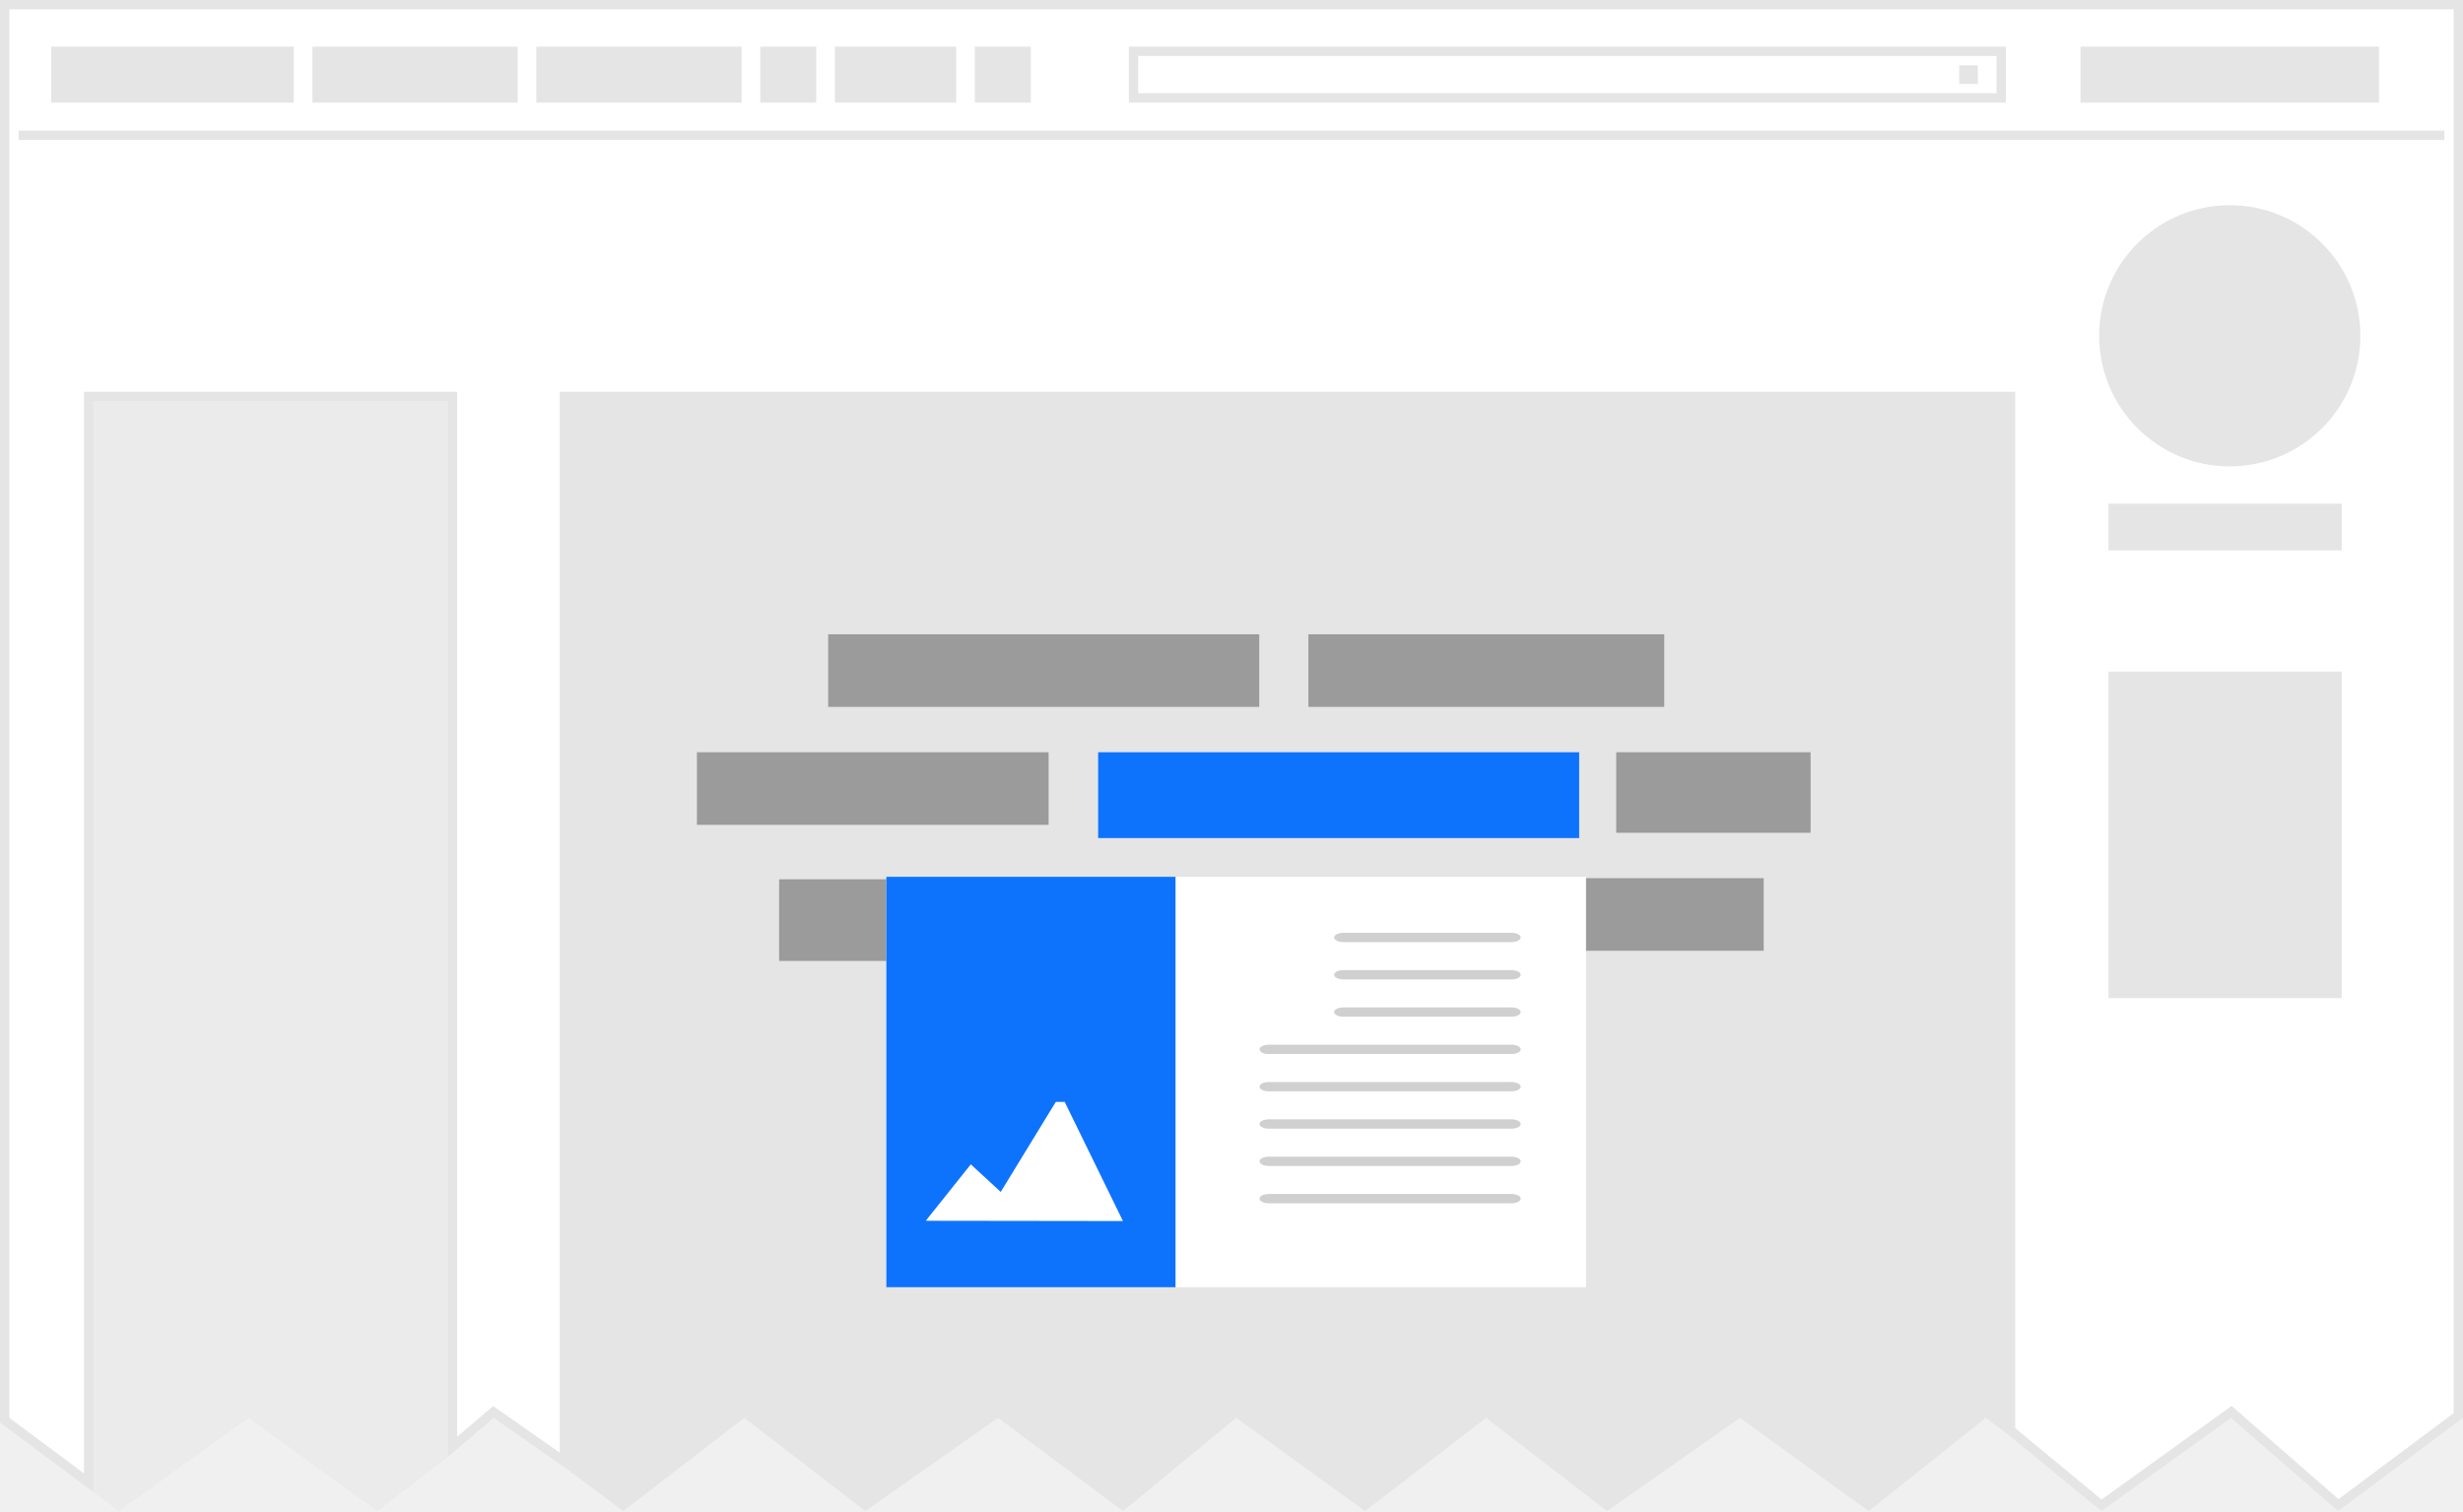
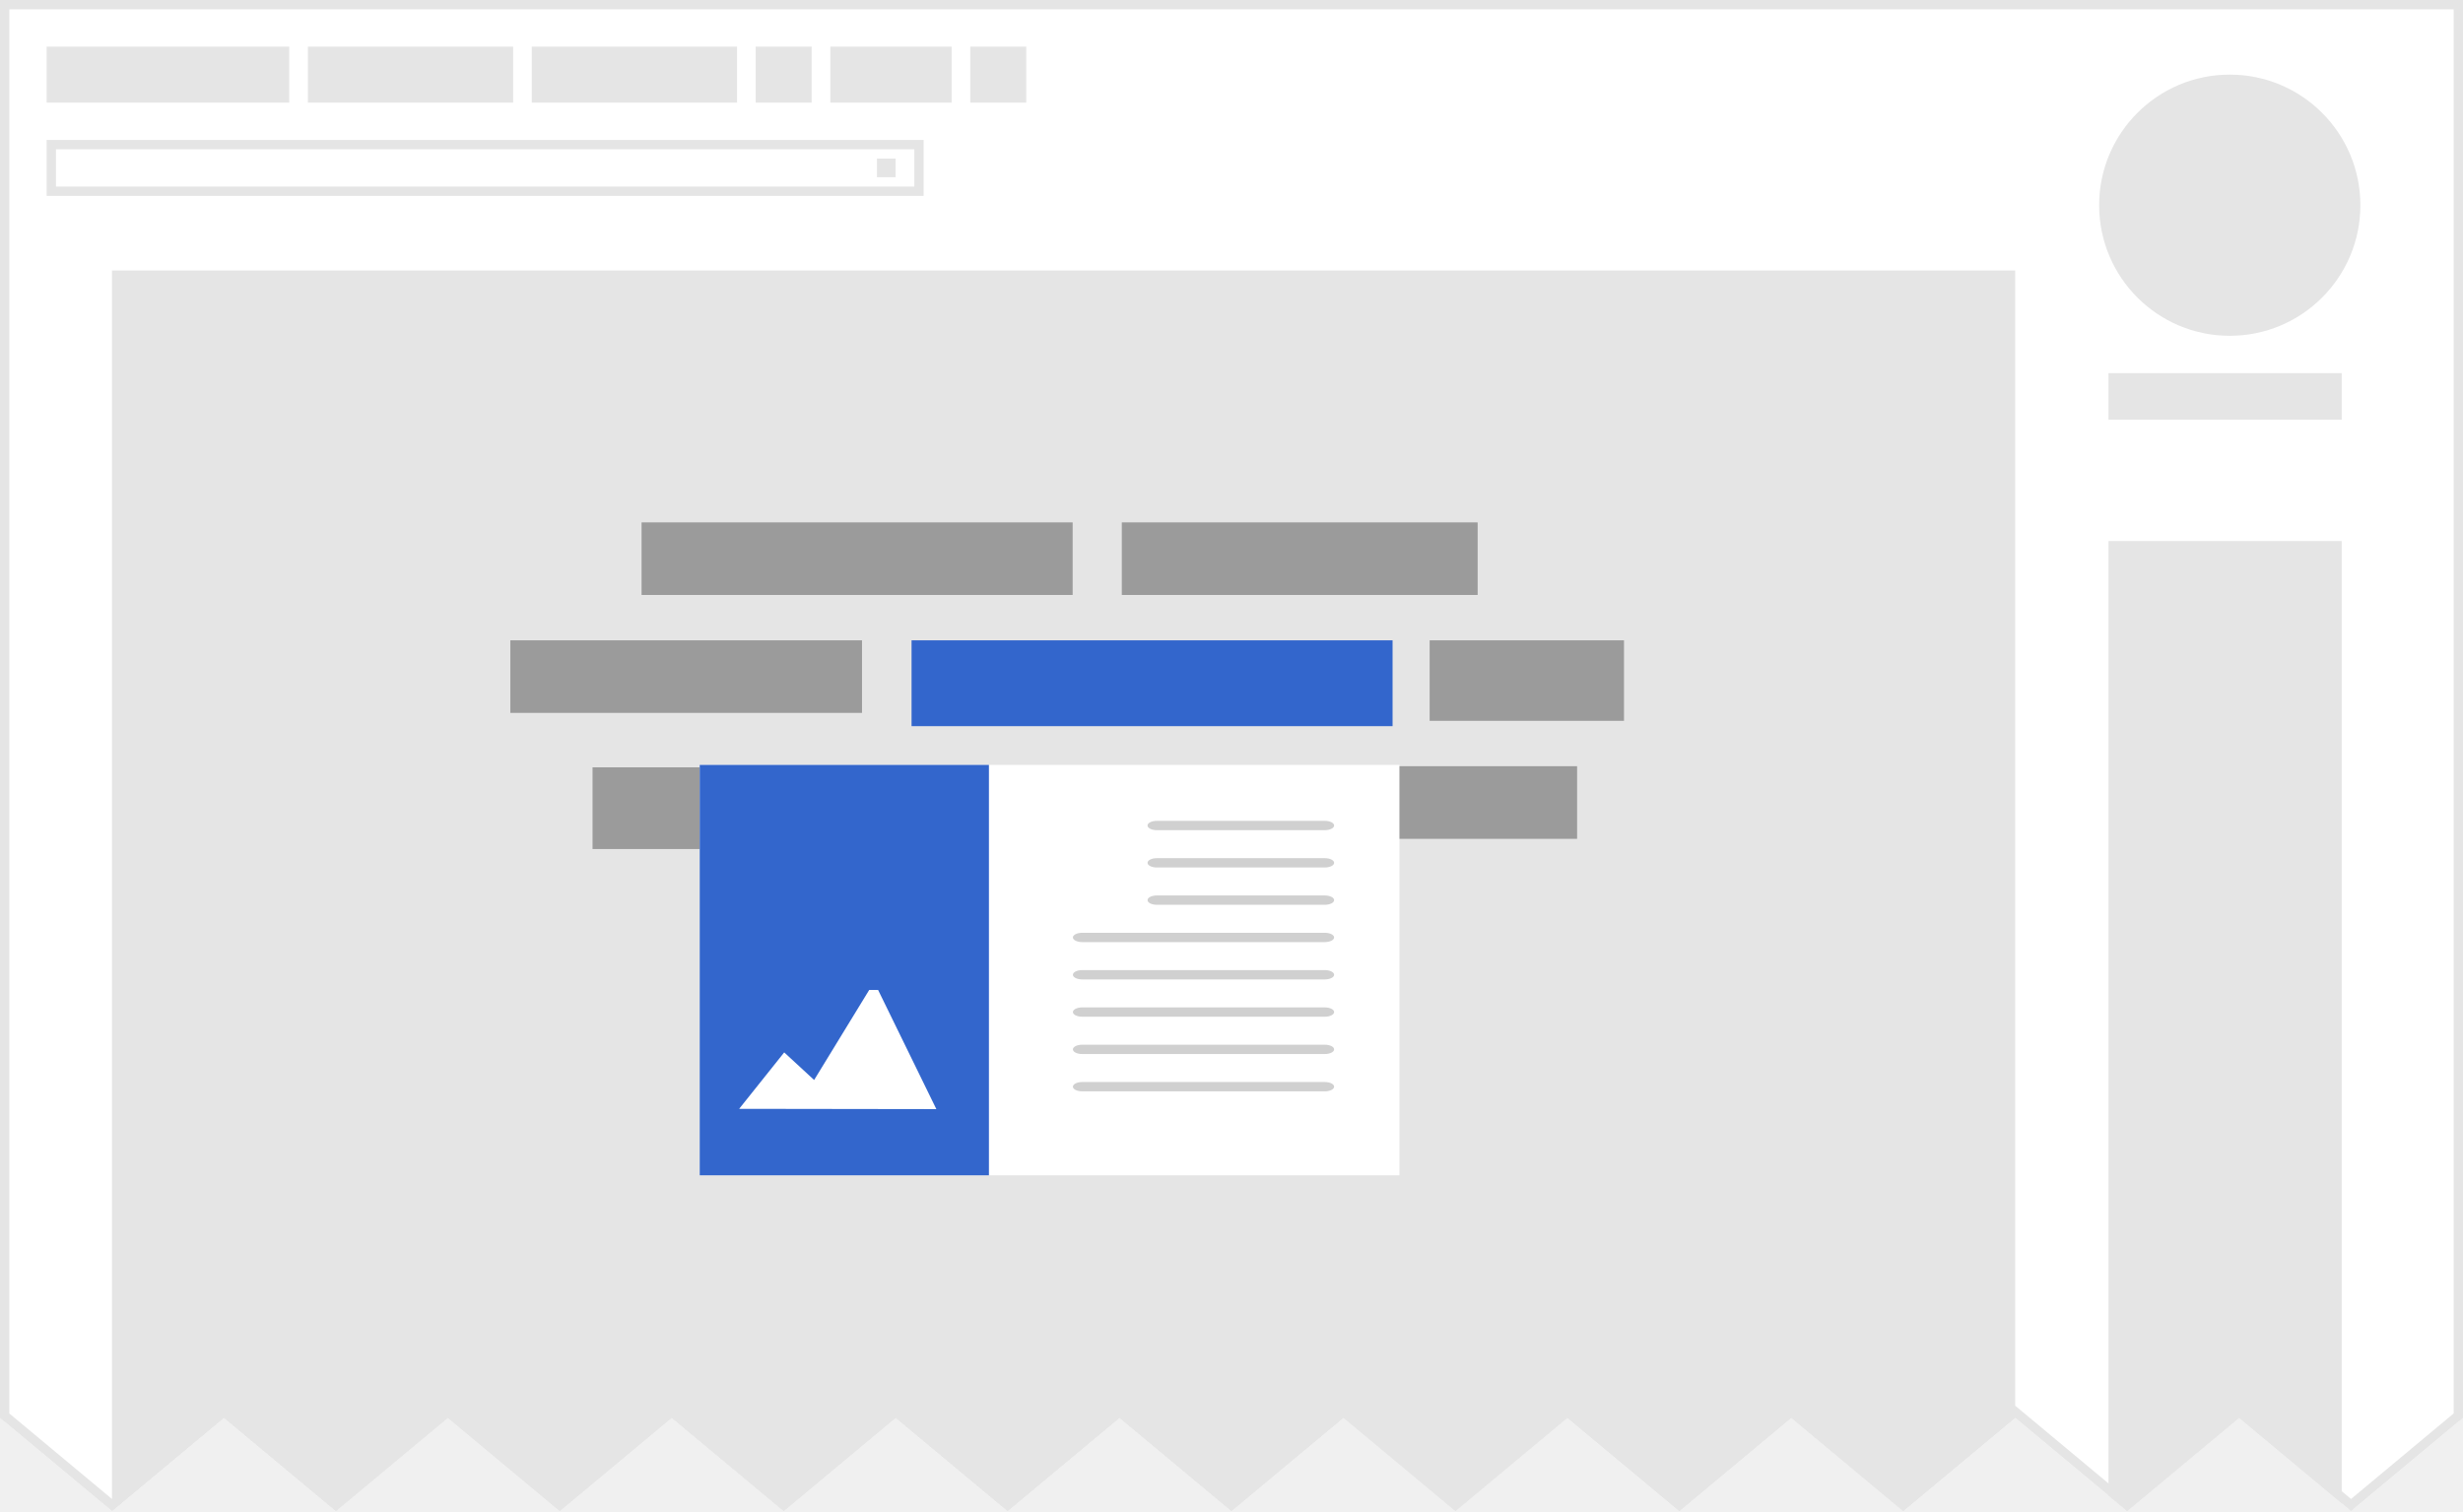
- <svg xmlns="http://www.w3.org/2000/svg" width="264" height="162">
-   <g>
-     <g fill="#e5e5e5">
-       <path d="M239.167 151.362l11.467 9.995 12.866-9.608v-151.249h-263v151.749l9 6.705v-116.454h39v112.6l4.393-3.731 7.607 5.33v-114.199h155v110.849l9.751 8.031 13.916-10.018z" fill="#fff" />
-       <path d="M1 1v150.998l8 5.96v-115.958h40v112.019l3.274-2.779.589-.499.633.44 6.504 4.557v-113.738h156v111.099l9.257 7.661 13.295-9.569.644-.465.598.521 10.864 9.47 12.342-9.218v-150.499h-262zm-1-1h264v152l-13.391 10-11.473-10-13.891 10-10.245-8.4v-110.6h-154v114.66l-8.078-5.66-4.922 4.18v-113.18h-38v116.95l-10-7.45v-152.5zm61 43h154v110.6l-2.145-1.6-12.555 10-13.809-10-14.229 10-12.972-10-12.973 10-13.811-10-12.136 10-13.391-10-14.229 10-12.972-10-12.974 10-5.804-4.34v-114.66z" />
-       <path d="M10 43h38v113.18l-7.551 5.82-13.811-10-13.891 10-2.747-2.05v-116.95z" opacity=".5" />
-       <path d="M262 14.5h-260" stroke="#e5e5e5" />
-       <path d="M31.49 5h-26v6h26v-6zm24 0h-22v6h22zm66.51 1v4h92v-4h-92zm-1-1h94v6h-94v-6zm-41.51 0h-22v6h22zm23 0h-13v6h13zm-15 0h-6v6h6zm23 0h-6v6h6zm144.51 0h-32v6h32zm-43 2h-2v2h2zm41 29c0-7.732-6.268-14-14-14s-14 6.268-14 14 6.268 14 14 14 14-6.268 14-14zm-27 71v-35h25v35h-25zm0-48v-5h25v5h-25z" />
+ <svg xmlns="http://www.w3.org/2000/svg" width="264" height="162" viewBox="0 0 264 162" id="svg2">
+   <defs id="defs78">
+     <clipPath id="jagged-edge">
+       <path id="path4183" d="M0 0v152l12 10 12-10 12 10 12-10 12 10 12-10 12 10 12-10 12 10 12-10 12 10 12-10 12 10 12-10 12 10 12-10 12 10 12-10 12 10 12-10 12 10 12-10V0z" />
+     </clipPath>
+   </defs>
+   <g transform="matrix(-1 0 0 1 264 0)" id="screenshot" clip-path="url(#jagged-edge)">
+     <path d="M263.5 162.25l-263-.5V.5h263z" id="background" fill="#fff" />
+     <path d="M252 162.496V29H48v133.496z" id="article" fill="#e5e5e5" />
+     <path d="M11 22c0-7.732 6.268-14 14-14s14 6.268 14 14-6.268 14-14 14-14-6.268-14-14z" id="logo" fill="#e5e5e5" />
+     <path d="M38 163.807V58H13v105.807h25z" id="sidebar" fill="#e5e5e5" />
+     <g id="personal-tools" fill="#e5e5e5">
+       <path id="path4191" d="M233 5h26v6h-26V5zm-24 0h22v6h-22zm-24 0h22v6h-22zm-23 0h13v6h-13zm15 0h6v6h-6zm-23 0h6v6h-6z" />
    </g>
-     <g fill="#9b9b9b">
-       <path d="M140.244 68h38.141v7.782h-38.141v-7.782zm-56.732 35.02v-8.755h50.814v8.755h-50.814zm89.725-22.374h20.834v8.633h-20.834v-8.633zm-98.535 7.782v-7.782h37.695v7.782h-37.695zm88.645 5.716h25.698v7.782h-25.698v-7.782zm-74.58-26.144h46.207v7.782h-46.207v-7.782z" />
-       <path d="M169.265 80.646v9.201h-51.558v-9.201h51.558z" fill="#0e73fc" />
+     <g id="search" fill="#e5e5e5">
+       <path d="M258 16v4h-92v-4h92m1-1h-94v6h94v-6z" id="path5717" />
+       <path d="M168 17h2v2h-2z" id="icon" />
    </g>
-     <g>
-       <path d="M170 94h-75v44h75z" fill="#fff" />
-       <path d="M95 94h31v44h-31v-44zm18.167 24.129l-5.904 9.653-3.206-2.958-4.829 6.051 21.136.028-6.244-12.774h-.953z" fill="#0e73fc" />
-       <g transform="scale(-1 1)" fill="#d0d0d0">
-         <rect width="20" height="1" rx="1" x="-163" y="100" />
-         <rect width="20" height="1" rx="1" x="-163" y="104" />
-         <rect width="20" height="1" rx="1" x="-163" y="108" />
-         <rect width="28" height="1" rx="1" x="-163" y="112" />
-         <rect width="28" height="1" rx="1" x="-163" y="116" />
-         <rect width="28" height="1" rx="1" x="-163" y="120" />
-         <rect width="28" height="1" rx="1" x="-163" y="124" />
-         <rect width="28" height="1" rx="1" x="-163" y="128" />
+     <path d="M38 45v-5H13v5h25z" id="sitename" fill="#e5e5e5" />
+     <path id="border" d="M0 0v162h264V0zm1 1h262v150.533l-11 9.166-12-10-12 10-12-10-12 10-12-10-12 10-12-10-12 10-12-10-12 10-12-10-12 10-12-10-12 10-12-10-12 10-12-10-12 10-12-10-12 10-11-9.168z" fill="#e5e5e5" />
+     <g id="g18" fill="#9b9b9b">
+       <path id="path20" d="M140.244 68h38.14v7.782h-38.14V68zm-56.732 35.02v-8.755h50.814v8.755H83.512zm89.725-22.374h20.834v8.633h-20.833v-8.634zm-98.535 7.782v-7.782h37.695v7.782H74.702zm88.645 5.716h25.698v7.782h-25.698v-7.782zM88.767 68h46.207v7.782H88.767V68z" transform="matrix(-1 0 0 1 284 -12)" />
+       <path id="path22" d="M169.265 80.646v9.2h-51.558v-9.2h51.558z" fill="#36c" transform="matrix(-1 0 0 1 284 -12)" />
+     </g>
+     <g id="g24">
+       <path id="path26" d="M170 94H95v44h75z" fill="#fff" transform="matrix(-1 0 0 1 284 -12)" />
+       <path id="path28" d="M95 94h31v44H95V94zm18.167 24.13l-5.904 9.652-3.206-2.958-4.83 6.05 21.137.03-6.244-12.775h-.953z" fill="#36c" transform="matrix(-1 0 0 1 284 -12)" />
+       <g id="g30" transform="translate(284 -12)" fill="#d0d0d0">
+         <rect id="rect32" y="100" x="-163" rx="1" height="1" width="20" />
+         <rect id="rect34" y="104" x="-163" rx="1" height="1" width="20" />
+         <rect id="rect36" y="108" x="-163" rx="1" height="1" width="20" />
+         <rect id="rect38" y="112" x="-163" rx="1" height="1" width="28" />
+         <rect id="rect40" y="116" x="-163" rx="1" height="1" width="28" />
+         <rect id="rect42" y="120" x="-163" rx="1" height="1" width="28" />
+         <rect id="rect44" y="124" x="-163" rx="1" height="1" width="28" />
+         <rect id="rect46" y="128" x="-163" rx="1" height="1" width="28" />
      </g>
    </g>
  </g>
</svg>
